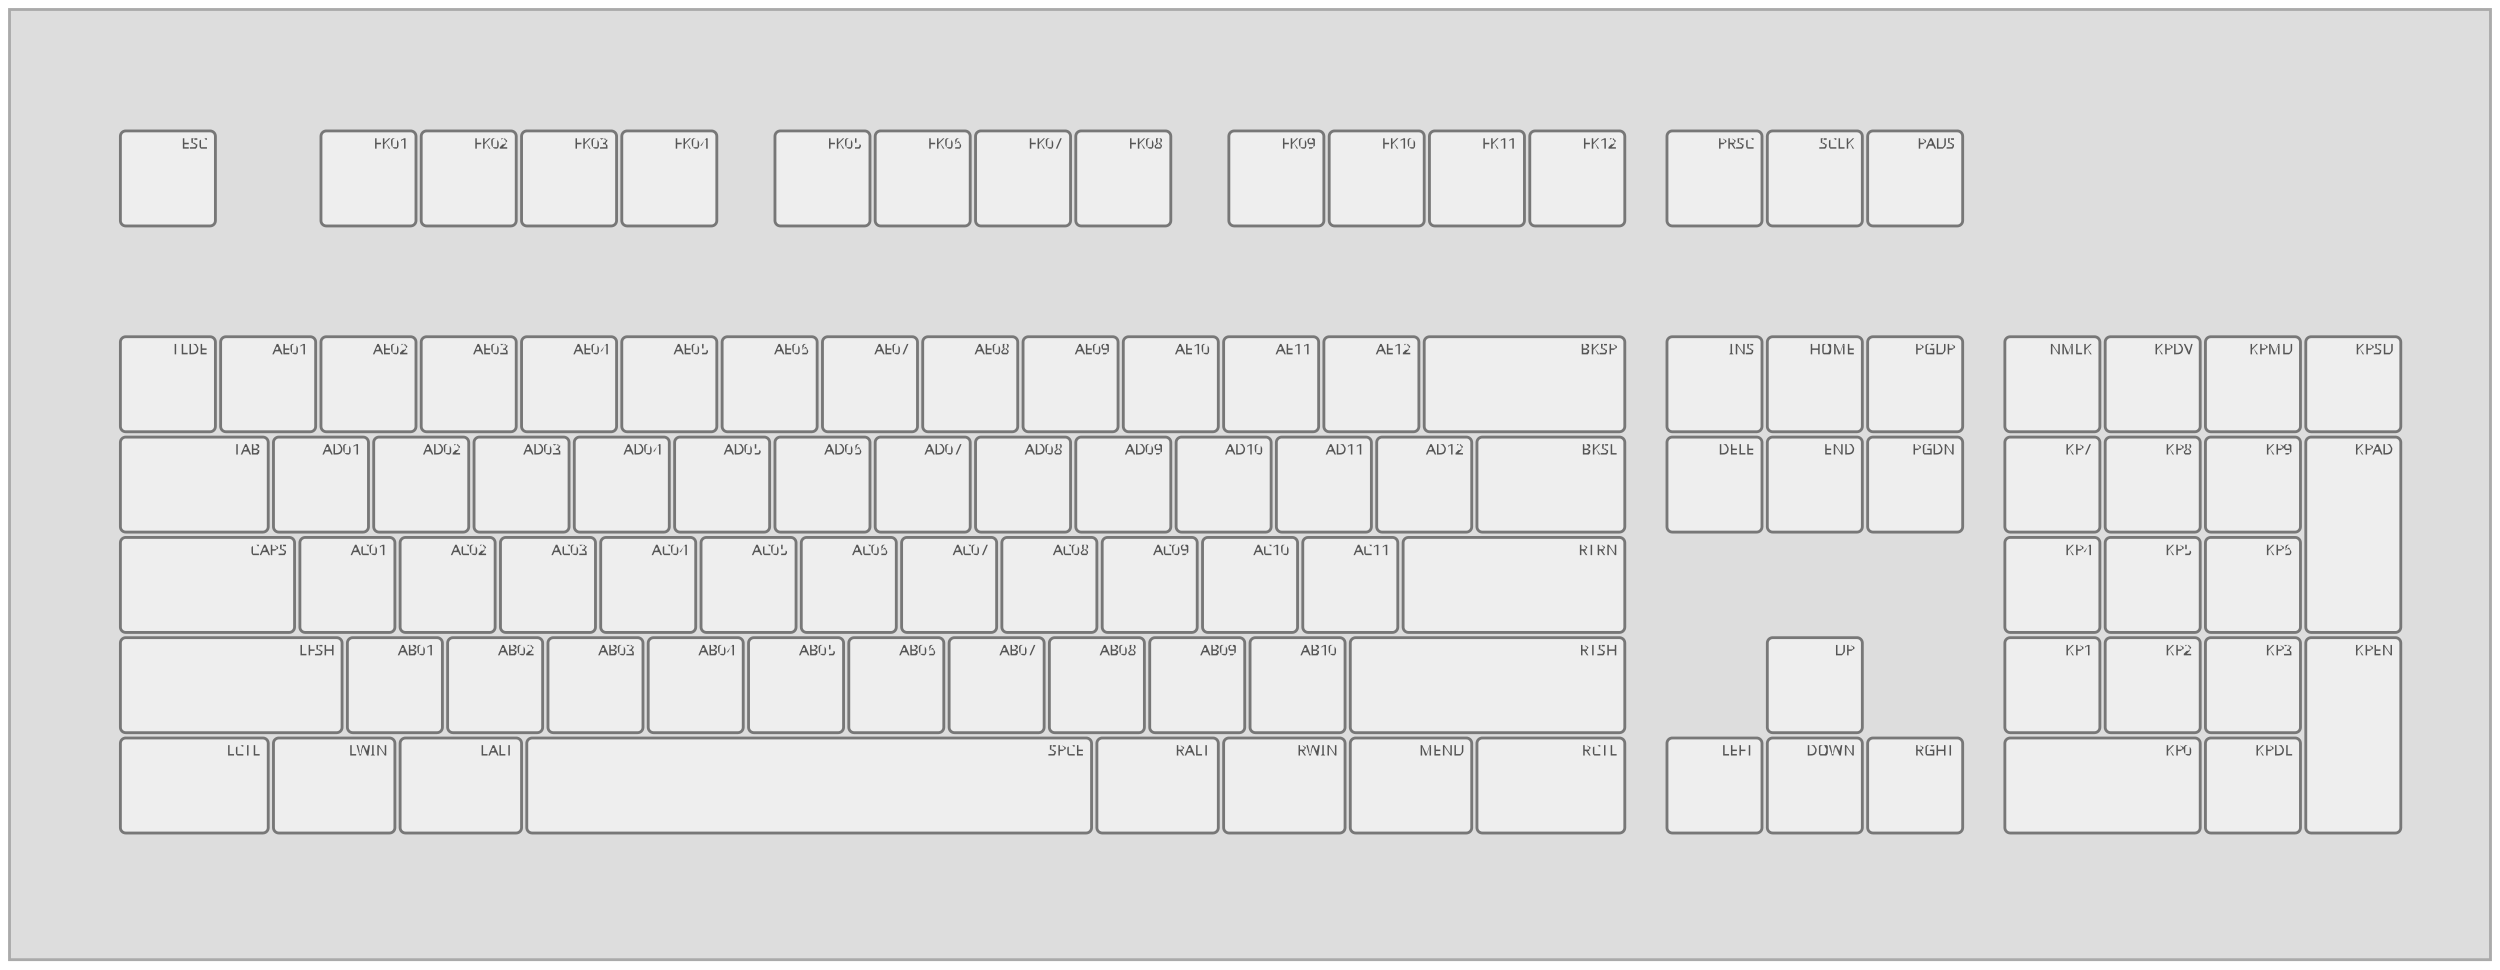
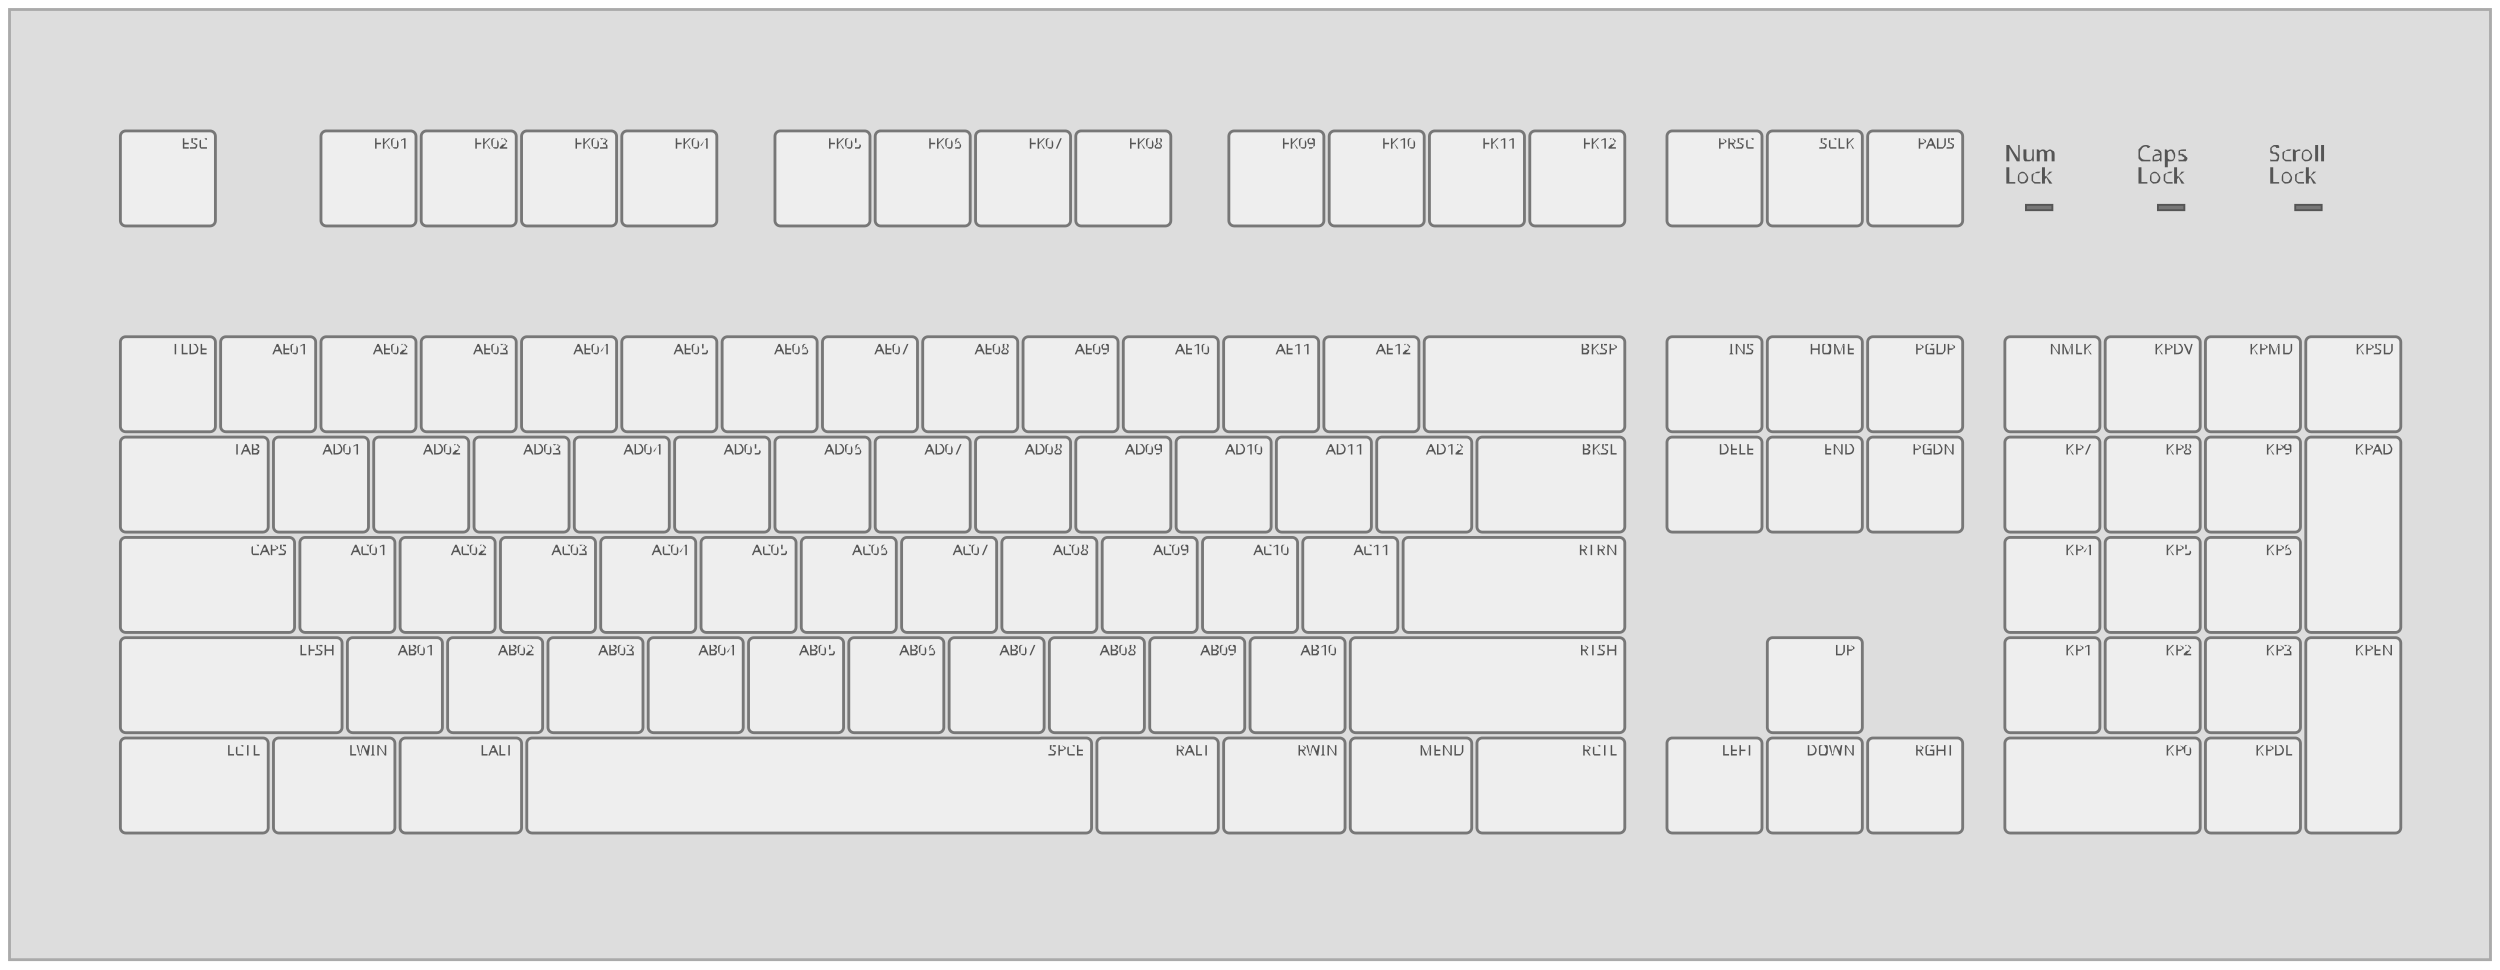
<svg xmlns="http://www.w3.org/2000/svg" width="1578.667" height="612" viewBox="-0.1 -0.1 26.311 10.2">
-   <style>.keyboard-frame { fill: var(--doodad-fill, #ddd); stroke: #aaa; stroke-width: 0.03; }.key { fill: var(--key-fill, #eee); stroke: #777; stroke-width: 0.03; }.key-id { fill: var(--key-id-fill, #555); font: 0.16px sans-serif; pointer-events: none; }</style>
+   <style>.keyboard-frame { fill: var(--doodad-fill, #ddd); stroke: #aaa; stroke-width: 0.03; }.key { fill: var(--key-fill, #eee); stroke: #777; stroke-width: 0.03; }.key-id { fill: var(--key-id-fill, #555); font: 0.16px sans-serif; pointer-events: none; }.indicator { fill: var(--indicator-off-fill, #777); stroke: #555; stroke-width: 0.02; }.label { fill: var(--label-fill, #555); font-family: sans-serif; pointer-events: none; }</style>
  <g id="keyboard-geometry">
    <g id="keyboard-decorations">
      <rect class="keyboard-frame" x="0" y="0" width="26.111" height="10" />
+       <rect class="indicator" id="indicator-Num-Lock" x="21.222" y="2.056" width="0.278" height="0.056" style="--indicator-off-fill: #1e4d2b" />
+       <rect class="indicator" id="indicator-Caps-Lock" x="22.611" y="2.056" width="0.278" height="0.056" style="--indicator-off-fill: #1e4d2b" />
+       <rect class="indicator" id="indicator-Scroll-Lock" x="24.056" y="2.056" width="0.278" height="0.056" style="--indicator-off-fill: #1e4d2b" />
+       <text class="label" id="label-NumLockLabel" x="21" y="1.506" text-anchor="start" dominant-baseline="central" font-size="0.233" style="--label-fill: #333">
+         <tspan x="21" dy="0">Num</tspan>
+         <tspan x="21" dy="0.233">Lock</tspan>
+       </text>
+       <text class="label" id="label-CapsLockLabel" x="22.389" y="1.506" text-anchor="start" dominant-baseline="central" font-size="0.233" style="--label-fill: #333">
+         <tspan x="22.389" dy="0">Caps</tspan>
+         <tspan x="22.389" dy="0.233">Lock</tspan>
+       </text>
+       <text class="label" id="label-ScrollLockLabel" x="23.778" y="1.506" text-anchor="start" dominant-baseline="central" font-size="0.233" style="--label-fill: #333">
+         <tspan x="23.778" dy="0">Scroll</tspan>
+         <tspan x="23.778" dy="0.233">Lock</tspan>
+       </text>
    </g>
    <g id="keys">
      <g id="key-ESC" data-key-id="ESC" data-kbd-keycode="1">
        <rect class="key" x="1.167" y="1.278" width="1" height="1" rx="0.056" ry="0.056" style="--key-fill: #555" />
      </g>
      <g id="key-FK01" data-key-id="FK01" data-kbd-keycode="59">
        <rect class="key" x="3.278" y="1.278" width="1" height="1" rx="0.056" ry="0.056" />
      </g>
      <g id="key-FK02" data-key-id="FK02" data-kbd-keycode="60">
        <rect class="key" x="4.333" y="1.278" width="1" height="1" rx="0.056" ry="0.056" />
      </g>
      <g id="key-FK03" data-key-id="FK03" data-kbd-keycode="61">
        <rect class="key" x="5.389" y="1.278" width="1" height="1" rx="0.056" ry="0.056" />
      </g>
      <g id="key-FK04" data-key-id="FK04" data-kbd-keycode="62">
        <rect class="key" x="6.444" y="1.278" width="1" height="1" rx="0.056" ry="0.056" />
      </g>
      <g id="key-FK05" data-key-id="FK05" data-kbd-keycode="63">
        <rect class="key" x="8.056" y="1.278" width="1" height="1" rx="0.056" ry="0.056" />
      </g>
      <g id="key-FK06" data-key-id="FK06" data-kbd-keycode="64">
        <rect class="key" x="9.111" y="1.278" width="1" height="1" rx="0.056" ry="0.056" />
      </g>
      <g id="key-FK07" data-key-id="FK07" data-kbd-keycode="65">
        <rect class="key" x="10.167" y="1.278" width="1" height="1" rx="0.056" ry="0.056" />
      </g>
      <g id="key-FK08" data-key-id="FK08" data-kbd-keycode="66">
        <rect class="key" x="11.222" y="1.278" width="1" height="1" rx="0.056" ry="0.056" />
      </g>
      <g id="key-FK09" data-key-id="FK09" data-kbd-keycode="67">
        <rect class="key" x="12.833" y="1.278" width="1" height="1" rx="0.056" ry="0.056" />
      </g>
      <g id="key-FK10" data-key-id="FK10" data-kbd-keycode="68">
        <rect class="key" x="13.889" y="1.278" width="1" height="1" rx="0.056" ry="0.056" />
      </g>
      <g id="key-FK11" data-key-id="FK11" data-kbd-keycode="87">
        <rect class="key" x="14.944" y="1.278" width="1" height="1" rx="0.056" ry="0.056" />
      </g>
      <g id="key-FK12" data-key-id="FK12" data-kbd-keycode="88">
        <rect class="key" x="16" y="1.278" width="1" height="1" rx="0.056" ry="0.056" />
      </g>
      <g id="key-PRSC" data-key-id="PRSC" data-kbd-keycode="99">
        <rect class="key" x="17.444" y="1.278" width="1" height="1" rx="0.056" ry="0.056" />
      </g>
      <g id="key-SCLK" data-key-id="SCLK" data-kbd-keycode="70">
        <rect class="key" x="18.5" y="1.278" width="1" height="1" rx="0.056" ry="0.056" />
      </g>
      <g id="key-PAUS" data-key-id="PAUS" data-kbd-keycode="119">
        <rect class="key" x="19.556" y="1.278" width="1" height="1" rx="0.056" ry="0.056" />
      </g>
      <g id="key-TLDE" data-key-id="TLDE" data-kbd-keycode="41">
        <rect class="key" x="1.167" y="3.444" width="1" height="1" rx="0.056" ry="0.056" />
      </g>
      <g id="key-AE01" data-key-id="AE01" data-kbd-keycode="2">
        <rect class="key" x="2.222" y="3.444" width="1" height="1" rx="0.056" ry="0.056" />
      </g>
      <g id="key-AE02" data-key-id="AE02" data-kbd-keycode="3">
        <rect class="key" x="3.278" y="3.444" width="1" height="1" rx="0.056" ry="0.056" />
      </g>
      <g id="key-AE03" data-key-id="AE03" data-kbd-keycode="4">
        <rect class="key" x="4.333" y="3.444" width="1" height="1" rx="0.056" ry="0.056" />
      </g>
      <g id="key-AE04" data-key-id="AE04" data-kbd-keycode="5">
        <rect class="key" x="5.389" y="3.444" width="1" height="1" rx="0.056" ry="0.056" />
      </g>
      <g id="key-AE05" data-key-id="AE05" data-kbd-keycode="6">
        <rect class="key" x="6.444" y="3.444" width="1" height="1" rx="0.056" ry="0.056" />
      </g>
      <g id="key-AE06" data-key-id="AE06" data-kbd-keycode="7">
        <rect class="key" x="7.5" y="3.444" width="1" height="1" rx="0.056" ry="0.056" />
      </g>
      <g id="key-AE07" data-key-id="AE07" data-kbd-keycode="8">
        <rect class="key" x="8.556" y="3.444" width="1" height="1" rx="0.056" ry="0.056" />
      </g>
      <g id="key-AE08" data-key-id="AE08" data-kbd-keycode="9">
        <rect class="key" x="9.611" y="3.444" width="1" height="1" rx="0.056" ry="0.056" />
      </g>
      <g id="key-AE09" data-key-id="AE09" data-kbd-keycode="10">
        <rect class="key" x="10.667" y="3.444" width="1" height="1" rx="0.056" ry="0.056" />
      </g>
      <g id="key-AE10" data-key-id="AE10" data-kbd-keycode="11">
        <rect class="key" x="11.722" y="3.444" width="1" height="1" rx="0.056" ry="0.056" />
      </g>
      <g id="key-AE11" data-key-id="AE11" data-kbd-keycode="12">
        <rect class="key" x="12.778" y="3.444" width="1" height="1" rx="0.056" ry="0.056" />
      </g>
      <g id="key-AE12" data-key-id="AE12" data-kbd-keycode="13">
        <rect class="key" x="13.833" y="3.444" width="1" height="1" rx="0.056" ry="0.056" />
      </g>
      <g id="key-BKSP" data-key-id="BKSP" data-kbd-keycode="14">
        <rect class="key" x="14.889" y="3.444" width="2.111" height="1" rx="0.056" ry="0.056" style="--key-fill: #555" />
      </g>
      <g id="key-TAB" data-key-id="TAB" data-kbd-keycode="15">
        <rect class="key" x="1.167" y="4.5" width="1.556" height="1" rx="0.056" ry="0.056" style="--key-fill: #555" />
      </g>
      <g id="key-AD01" data-key-id="AD01" data-kbd-keycode="16">
        <rect class="key" x="2.778" y="4.5" width="1" height="1" rx="0.056" ry="0.056" />
      </g>
      <g id="key-AD02" data-key-id="AD02" data-kbd-keycode="17">
        <rect class="key" x="3.833" y="4.5" width="1" height="1" rx="0.056" ry="0.056" />
      </g>
      <g id="key-AD03" data-key-id="AD03" data-kbd-keycode="18">
        <rect class="key" x="4.889" y="4.5" width="1" height="1" rx="0.056" ry="0.056" />
      </g>
      <g id="key-AD04" data-key-id="AD04" data-kbd-keycode="19">
        <rect class="key" x="5.944" y="4.5" width="1" height="1" rx="0.056" ry="0.056" />
      </g>
      <g id="key-AD05" data-key-id="AD05" data-kbd-keycode="20">
        <rect class="key" x="7" y="4.5" width="1" height="1" rx="0.056" ry="0.056" />
      </g>
      <g id="key-AD06" data-key-id="AD06" data-kbd-keycode="21">
        <rect class="key" x="8.056" y="4.5" width="1" height="1" rx="0.056" ry="0.056" />
      </g>
      <g id="key-AD07" data-key-id="AD07" data-kbd-keycode="22">
        <rect class="key" x="9.111" y="4.5" width="1" height="1" rx="0.056" ry="0.056" />
      </g>
      <g id="key-AD08" data-key-id="AD08" data-kbd-keycode="23">
        <rect class="key" x="10.167" y="4.5" width="1" height="1" rx="0.056" ry="0.056" />
      </g>
      <g id="key-AD09" data-key-id="AD09" data-kbd-keycode="24">
        <rect class="key" x="11.222" y="4.5" width="1" height="1" rx="0.056" ry="0.056" />
      </g>
      <g id="key-AD10" data-key-id="AD10" data-kbd-keycode="25">
        <rect class="key" x="12.278" y="4.5" width="1" height="1" rx="0.056" ry="0.056" />
      </g>
      <g id="key-AD11" data-key-id="AD11" data-kbd-keycode="26">
        <rect class="key" x="13.333" y="4.5" width="1" height="1" rx="0.056" ry="0.056" />
      </g>
      <g id="key-AD12" data-key-id="AD12" data-kbd-keycode="27">
        <rect class="key" x="14.389" y="4.5" width="1" height="1" rx="0.056" ry="0.056" />
      </g>
      <g id="key-BKSL" data-key-id="BKSL" data-kbd-keycode="43">
        <rect class="key" x="15.444" y="4.5" width="1.556" height="1" rx="0.056" ry="0.056" />
      </g>
      <g id="key-CAPS" data-key-id="CAPS" data-kbd-keycode="58">
        <rect class="key" x="1.167" y="5.556" width="1.833" height="1" rx="0.056" ry="0.056" style="--key-fill: #555" />
      </g>
      <g id="key-AC01" data-key-id="AC01" data-kbd-keycode="30">
        <rect class="key" x="3.056" y="5.556" width="1" height="1" rx="0.056" ry="0.056" />
      </g>
      <g id="key-AC02" data-key-id="AC02" data-kbd-keycode="31">
        <rect class="key" x="4.111" y="5.556" width="1" height="1" rx="0.056" ry="0.056" />
      </g>
      <g id="key-AC03" data-key-id="AC03" data-kbd-keycode="32">
        <rect class="key" x="5.167" y="5.556" width="1" height="1" rx="0.056" ry="0.056" />
      </g>
      <g id="key-AC04" data-key-id="AC04" data-kbd-keycode="33">
        <rect class="key" x="6.222" y="5.556" width="1" height="1" rx="0.056" ry="0.056" />
      </g>
      <g id="key-AC05" data-key-id="AC05" data-kbd-keycode="34">
        <rect class="key" x="7.278" y="5.556" width="1" height="1" rx="0.056" ry="0.056" />
      </g>
      <g id="key-AC06" data-key-id="AC06" data-kbd-keycode="35">
        <rect class="key" x="8.333" y="5.556" width="1" height="1" rx="0.056" ry="0.056" />
      </g>
      <g id="key-AC07" data-key-id="AC07" data-kbd-keycode="36">
        <rect class="key" x="9.389" y="5.556" width="1" height="1" rx="0.056" ry="0.056" />
      </g>
      <g id="key-AC08" data-key-id="AC08" data-kbd-keycode="37">
        <rect class="key" x="10.444" y="5.556" width="1" height="1" rx="0.056" ry="0.056" />
      </g>
      <g id="key-AC09" data-key-id="AC09" data-kbd-keycode="38">
        <rect class="key" x="11.5" y="5.556" width="1" height="1" rx="0.056" ry="0.056" />
      </g>
      <g id="key-AC10" data-key-id="AC10" data-kbd-keycode="39">
        <rect class="key" x="12.556" y="5.556" width="1" height="1" rx="0.056" ry="0.056" />
      </g>
      <g id="key-AC11" data-key-id="AC11" data-kbd-keycode="40">
        <rect class="key" x="13.611" y="5.556" width="1" height="1" rx="0.056" ry="0.056" />
      </g>
      <g id="key-RTRN" data-key-id="RTRN" data-kbd-keycode="28">
        <rect class="key" x="14.667" y="5.556" width="2.333" height="1" rx="0.056" ry="0.056" style="--key-fill: #555" />
      </g>
      <g id="key-LFSH" data-key-id="LFSH" data-kbd-keycode="42">
        <rect class="key" x="1.167" y="6.611" width="2.333" height="1" rx="0.056" ry="0.056" style="--key-fill: #555" />
      </g>
      <g id="key-AB01" data-key-id="AB01" data-kbd-keycode="44">
        <rect class="key" x="3.556" y="6.611" width="1" height="1" rx="0.056" ry="0.056" />
      </g>
      <g id="key-AB02" data-key-id="AB02" data-kbd-keycode="45">
        <rect class="key" x="4.611" y="6.611" width="1" height="1" rx="0.056" ry="0.056" />
      </g>
      <g id="key-AB03" data-key-id="AB03" data-kbd-keycode="46">
        <rect class="key" x="5.667" y="6.611" width="1" height="1" rx="0.056" ry="0.056" />
      </g>
      <g id="key-AB04" data-key-id="AB04" data-kbd-keycode="47">
        <rect class="key" x="6.722" y="6.611" width="1" height="1" rx="0.056" ry="0.056" />
      </g>
      <g id="key-AB05" data-key-id="AB05" data-kbd-keycode="48">
        <rect class="key" x="7.778" y="6.611" width="1" height="1" rx="0.056" ry="0.056" />
      </g>
      <g id="key-AB06" data-key-id="AB06" data-kbd-keycode="49">
        <rect class="key" x="8.833" y="6.611" width="1" height="1" rx="0.056" ry="0.056" />
      </g>
      <g id="key-AB07" data-key-id="AB07" data-kbd-keycode="50">
        <rect class="key" x="9.889" y="6.611" width="1" height="1" rx="0.056" ry="0.056" />
      </g>
      <g id="key-AB08" data-key-id="AB08" data-kbd-keycode="51">
        <rect class="key" x="10.944" y="6.611" width="1" height="1" rx="0.056" ry="0.056" />
      </g>
      <g id="key-AB09" data-key-id="AB09" data-kbd-keycode="52">
        <rect class="key" x="12" y="6.611" width="1" height="1" rx="0.056" ry="0.056" />
      </g>
      <g id="key-AB10" data-key-id="AB10" data-kbd-keycode="53">
        <rect class="key" x="13.056" y="6.611" width="1" height="1" rx="0.056" ry="0.056" />
      </g>
      <g id="key-RTSH" data-key-id="RTSH" data-kbd-keycode="54">
        <rect class="key" x="14.111" y="6.611" width="2.889" height="1" rx="0.056" ry="0.056" style="--key-fill: #555" />
      </g>
      <g id="key-LCTL" data-key-id="LCTL" data-kbd-keycode="29">
        <rect class="key" x="1.167" y="7.667" width="1.556" height="1" rx="0.056" ry="0.056" style="--key-fill: #555" />
      </g>
      <g id="key-LWIN" data-key-id="LWIN" data-kbd-keycode="125">
        <rect class="key" x="2.778" y="7.667" width="1.278" height="1" rx="0.056" ry="0.056" style="--key-fill: #555" />
      </g>
      <g id="key-LALT" data-key-id="LALT" data-kbd-keycode="56">
        <rect class="key" x="4.111" y="7.667" width="1.278" height="1" rx="0.056" ry="0.056" style="--key-fill: #555" />
      </g>
      <g id="key-SPCE" data-key-id="SPCE" data-kbd-keycode="57">
        <rect class="key" x="5.444" y="7.667" width="5.944" height="1" rx="0.056" ry="0.056" style="--key-fill: #f6f6f6" />
      </g>
      <g id="key-RALT" data-key-id="RALT" data-kbd-keycode="100">
        <rect class="key" x="11.444" y="7.667" width="1.278" height="1" rx="0.056" ry="0.056" style="--key-fill: #555" />
      </g>
      <g id="key-RWIN" data-key-id="RWIN" data-kbd-keycode="126">
        <rect class="key" x="12.778" y="7.667" width="1.278" height="1" rx="0.056" ry="0.056" style="--key-fill: #555" />
      </g>
      <g id="key-MENU" data-key-id="MENU" data-kbd-keycode="127">
        <rect class="key" x="14.111" y="7.667" width="1.278" height="1" rx="0.056" ry="0.056" style="--key-fill: #555" />
      </g>
      <g id="key-RCTL" data-key-id="RCTL" data-kbd-keycode="97">
        <rect class="key" x="15.444" y="7.667" width="1.556" height="1" rx="0.056" ry="0.056" style="--key-fill: #555" />
      </g>
      <g id="key-INS" data-key-id="INS" data-kbd-keycode="110">
        <rect class="key" x="17.444" y="3.444" width="1" height="1" rx="0.056" ry="0.056" style="--key-fill: #555" />
      </g>
      <g id="key-HOME" data-key-id="HOME" data-kbd-keycode="102">
        <rect class="key" x="18.5" y="3.444" width="1" height="1" rx="0.056" ry="0.056" style="--key-fill: #555" />
      </g>
      <g id="key-PGUP" data-key-id="PGUP" data-kbd-keycode="104">
        <rect class="key" x="19.556" y="3.444" width="1" height="1" rx="0.056" ry="0.056" style="--key-fill: #555" />
      </g>
      <g id="key-DELE" data-key-id="DELE" data-kbd-keycode="111">
        <rect class="key" x="17.444" y="4.5" width="1" height="1" rx="0.056" ry="0.056" style="--key-fill: #555" />
      </g>
      <g id="key-END" data-key-id="END" data-kbd-keycode="107">
        <rect class="key" x="18.5" y="4.5" width="1" height="1" rx="0.056" ry="0.056" style="--key-fill: #555" />
      </g>
      <g id="key-PGDN" data-key-id="PGDN" data-kbd-keycode="109">
        <rect class="key" x="19.556" y="4.5" width="1" height="1" rx="0.056" ry="0.056" style="--key-fill: #555" />
      </g>
      <g id="key-UP" data-key-id="UP" data-kbd-keycode="103">
        <rect class="key" x="18.5" y="6.611" width="1" height="1" rx="0.056" ry="0.056" style="--key-fill: #555" />
      </g>
      <g id="key-LEFT" data-key-id="LEFT" data-kbd-keycode="105">
        <rect class="key" x="17.444" y="7.667" width="1" height="1" rx="0.056" ry="0.056" style="--key-fill: #555" />
      </g>
      <g id="key-DOWN" data-key-id="DOWN" data-kbd-keycode="108">
        <rect class="key" x="18.5" y="7.667" width="1" height="1" rx="0.056" ry="0.056" style="--key-fill: #555" />
      </g>
      <g id="key-RGHT" data-key-id="RGHT" data-kbd-keycode="106">
        <rect class="key" x="19.556" y="7.667" width="1" height="1" rx="0.056" ry="0.056" style="--key-fill: #555" />
      </g>
      <g id="key-NMLK" data-key-id="NMLK" data-kbd-keycode="69">
        <rect class="key" x="21" y="3.444" width="1" height="1" rx="0.056" ry="0.056" style="--key-fill: #555" />
      </g>
      <g id="key-KPDV" data-key-id="KPDV" data-kbd-keycode="98">
        <rect class="key" x="22.056" y="3.444" width="1" height="1" rx="0.056" ry="0.056" style="--key-fill: #555" />
      </g>
      <g id="key-KPMU" data-key-id="KPMU" data-kbd-keycode="55">
        <rect class="key" x="23.111" y="3.444" width="1" height="1" rx="0.056" ry="0.056" style="--key-fill: #555" />
      </g>
      <g id="key-KPSU" data-key-id="KPSU" data-kbd-keycode="74">
        <rect class="key" x="24.167" y="3.444" width="1" height="1" rx="0.056" ry="0.056" style="--key-fill: #555" />
      </g>
      <g id="key-KP7" data-key-id="KP7" data-kbd-keycode="71">
        <rect class="key" x="21" y="4.5" width="1" height="1" rx="0.056" ry="0.056" />
      </g>
      <g id="key-KP8" data-key-id="KP8" data-kbd-keycode="72">
        <rect class="key" x="22.056" y="4.5" width="1" height="1" rx="0.056" ry="0.056" />
      </g>
      <g id="key-KP9" data-key-id="KP9" data-kbd-keycode="73">
        <rect class="key" x="23.111" y="4.5" width="1" height="1" rx="0.056" ry="0.056" />
      </g>
      <g id="key-KPAD" data-key-id="KPAD" data-kbd-keycode="78">
        <rect class="key" x="24.167" y="4.5" width="1" height="2.056" rx="0.056" ry="0.056" style="--key-fill: #555" />
      </g>
      <g id="key-KP4" data-key-id="KP4" data-kbd-keycode="75">
        <rect class="key" x="21" y="5.556" width="1" height="1" rx="0.056" ry="0.056" />
      </g>
      <g id="key-KP5" data-key-id="KP5" data-kbd-keycode="76">
        <rect class="key" x="22.056" y="5.556" width="1" height="1" rx="0.056" ry="0.056" />
      </g>
      <g id="key-KP6" data-key-id="KP6" data-kbd-keycode="77">
        <rect class="key" x="23.111" y="5.556" width="1" height="1" rx="0.056" ry="0.056" />
      </g>
      <g id="key-KP1" data-key-id="KP1" data-kbd-keycode="79">
        <rect class="key" x="21" y="6.611" width="1" height="1" rx="0.056" ry="0.056" />
      </g>
      <g id="key-KP2" data-key-id="KP2" data-kbd-keycode="80">
        <rect class="key" x="22.056" y="6.611" width="1" height="1" rx="0.056" ry="0.056" />
      </g>
      <g id="key-KP3" data-key-id="KP3" data-kbd-keycode="81">
        <rect class="key" x="23.111" y="6.611" width="1" height="1" rx="0.056" ry="0.056" />
      </g>
      <g id="key-KPEN" data-key-id="KPEN" data-kbd-keycode="96">
        <rect class="key" x="24.167" y="6.611" width="1" height="2.056" rx="0.056" ry="0.056" style="--key-fill: #555" />
      </g>
      <g id="key-KP0" data-key-id="KP0" data-kbd-keycode="82">
        <rect class="key" x="21" y="7.667" width="2.056" height="1" rx="0.056" ry="0.056" />
      </g>
      <g id="key-KPDL" data-key-id="KPDL" data-kbd-keycode="83">
        <rect class="key" x="23.111" y="7.667" width="1" height="1" rx="0.056" ry="0.056" />
      </g>
    </g>
  </g>
  <g id="factory-legends">
    <text class="key-id" x="2.087" y="1.338" text-anchor="end" dominant-baseline="hanging" style="--key-id-fill: #eee">ESC</text>
    <text class="key-id" x="4.198" y="1.338" text-anchor="end" dominant-baseline="hanging">FK01</text>
    <text class="key-id" x="5.253" y="1.338" text-anchor="end" dominant-baseline="hanging">FK02</text>
    <text class="key-id" x="6.309" y="1.338" text-anchor="end" dominant-baseline="hanging">FK03</text>
    <text class="key-id" x="7.364" y="1.338" text-anchor="end" dominant-baseline="hanging">FK04</text>
    <text class="key-id" x="8.976" y="1.338" text-anchor="end" dominant-baseline="hanging">FK05</text>
    <text class="key-id" x="10.031" y="1.338" text-anchor="end" dominant-baseline="hanging">FK06</text>
    <text class="key-id" x="11.087" y="1.338" text-anchor="end" dominant-baseline="hanging">FK07</text>
    <text class="key-id" x="12.142" y="1.338" text-anchor="end" dominant-baseline="hanging">FK08</text>
    <text class="key-id" x="13.753" y="1.338" text-anchor="end" dominant-baseline="hanging">FK09</text>
    <text class="key-id" x="14.809" y="1.338" text-anchor="end" dominant-baseline="hanging">FK10</text>
    <text class="key-id" x="15.864" y="1.338" text-anchor="end" dominant-baseline="hanging">FK11</text>
    <text class="key-id" x="16.92" y="1.338" text-anchor="end" dominant-baseline="hanging">FK12</text>
    <text class="key-id" x="18.364" y="1.338" text-anchor="end" dominant-baseline="hanging">PRSC</text>
    <text class="key-id" x="19.42" y="1.338" text-anchor="end" dominant-baseline="hanging">SCLK</text>
    <text class="key-id" x="20.476" y="1.338" text-anchor="end" dominant-baseline="hanging">PAUS</text>
    <text class="key-id" x="2.087" y="3.504" text-anchor="end" dominant-baseline="hanging">TLDE</text>
    <text class="key-id" x="3.142" y="3.504" text-anchor="end" dominant-baseline="hanging">AE01</text>
    <text class="key-id" x="4.198" y="3.504" text-anchor="end" dominant-baseline="hanging">AE02</text>
    <text class="key-id" x="5.253" y="3.504" text-anchor="end" dominant-baseline="hanging">AE03</text>
    <text class="key-id" x="6.309" y="3.504" text-anchor="end" dominant-baseline="hanging">AE04</text>
    <text class="key-id" x="7.364" y="3.504" text-anchor="end" dominant-baseline="hanging">AE05</text>
    <text class="key-id" x="8.42" y="3.504" text-anchor="end" dominant-baseline="hanging">AE06</text>
    <text class="key-id" x="9.476" y="3.504" text-anchor="end" dominant-baseline="hanging">AE07</text>
    <text class="key-id" x="10.531" y="3.504" text-anchor="end" dominant-baseline="hanging">AE08</text>
    <text class="key-id" x="11.587" y="3.504" text-anchor="end" dominant-baseline="hanging">AE09</text>
    <text class="key-id" x="12.642" y="3.504" text-anchor="end" dominant-baseline="hanging">AE10</text>
    <text class="key-id" x="13.698" y="3.504" text-anchor="end" dominant-baseline="hanging">AE11</text>
    <text class="key-id" x="14.753" y="3.504" text-anchor="end" dominant-baseline="hanging">AE12</text>
    <text class="key-id" x="16.92" y="3.504" text-anchor="end" dominant-baseline="hanging" style="--key-id-fill: #eee">BKSP</text>
    <text class="key-id" x="2.642" y="4.56" text-anchor="end" dominant-baseline="hanging" style="--key-id-fill: #eee">TAB</text>
    <text class="key-id" x="3.698" y="4.56" text-anchor="end" dominant-baseline="hanging">AD01</text>
    <text class="key-id" x="4.753" y="4.56" text-anchor="end" dominant-baseline="hanging">AD02</text>
    <text class="key-id" x="5.809" y="4.56" text-anchor="end" dominant-baseline="hanging">AD03</text>
    <text class="key-id" x="6.864" y="4.56" text-anchor="end" dominant-baseline="hanging">AD04</text>
    <text class="key-id" x="7.92" y="4.56" text-anchor="end" dominant-baseline="hanging">AD05</text>
    <text class="key-id" x="8.976" y="4.56" text-anchor="end" dominant-baseline="hanging">AD06</text>
    <text class="key-id" x="10.031" y="4.56" text-anchor="end" dominant-baseline="hanging">AD07</text>
    <text class="key-id" x="11.087" y="4.56" text-anchor="end" dominant-baseline="hanging">AD08</text>
    <text class="key-id" x="12.142" y="4.56" text-anchor="end" dominant-baseline="hanging">AD09</text>
    <text class="key-id" x="13.198" y="4.56" text-anchor="end" dominant-baseline="hanging">AD10</text>
    <text class="key-id" x="14.253" y="4.56" text-anchor="end" dominant-baseline="hanging">AD11</text>
    <text class="key-id" x="15.309" y="4.56" text-anchor="end" dominant-baseline="hanging">AD12</text>
    <text class="key-id" x="16.92" y="4.56" text-anchor="end" dominant-baseline="hanging">BKSL</text>
    <text class="key-id" x="2.92" y="5.616" text-anchor="end" dominant-baseline="hanging" style="--key-id-fill: #eee">CAPS</text>
    <text class="key-id" x="3.976" y="5.616" text-anchor="end" dominant-baseline="hanging">AC01</text>
    <text class="key-id" x="5.031" y="5.616" text-anchor="end" dominant-baseline="hanging">AC02</text>
    <text class="key-id" x="6.087" y="5.616" text-anchor="end" dominant-baseline="hanging">AC03</text>
    <text class="key-id" x="7.142" y="5.616" text-anchor="end" dominant-baseline="hanging">AC04</text>
    <text class="key-id" x="8.198" y="5.616" text-anchor="end" dominant-baseline="hanging">AC05</text>
    <text class="key-id" x="9.253" y="5.616" text-anchor="end" dominant-baseline="hanging">AC06</text>
    <text class="key-id" x="10.309" y="5.616" text-anchor="end" dominant-baseline="hanging">AC07</text>
    <text class="key-id" x="11.364" y="5.616" text-anchor="end" dominant-baseline="hanging">AC08</text>
    <text class="key-id" x="12.42" y="5.616" text-anchor="end" dominant-baseline="hanging">AC09</text>
    <text class="key-id" x="13.476" y="5.616" text-anchor="end" dominant-baseline="hanging">AC10</text>
    <text class="key-id" x="14.531" y="5.616" text-anchor="end" dominant-baseline="hanging">AC11</text>
    <text class="key-id" x="16.92" y="5.616" text-anchor="end" dominant-baseline="hanging" style="--key-id-fill: #eee">RTRN</text>
    <text class="key-id" x="3.42" y="6.671" text-anchor="end" dominant-baseline="hanging" style="--key-id-fill: #eee">LFSH</text>
    <text class="key-id" x="4.476" y="6.671" text-anchor="end" dominant-baseline="hanging">AB01</text>
    <text class="key-id" x="5.531" y="6.671" text-anchor="end" dominant-baseline="hanging">AB02</text>
    <text class="key-id" x="6.587" y="6.671" text-anchor="end" dominant-baseline="hanging">AB03</text>
    <text class="key-id" x="7.642" y="6.671" text-anchor="end" dominant-baseline="hanging">AB04</text>
    <text class="key-id" x="8.698" y="6.671" text-anchor="end" dominant-baseline="hanging">AB05</text>
    <text class="key-id" x="9.753" y="6.671" text-anchor="end" dominant-baseline="hanging">AB06</text>
    <text class="key-id" x="10.809" y="6.671" text-anchor="end" dominant-baseline="hanging">AB07</text>
    <text class="key-id" x="11.864" y="6.671" text-anchor="end" dominant-baseline="hanging">AB08</text>
    <text class="key-id" x="12.92" y="6.671" text-anchor="end" dominant-baseline="hanging">AB09</text>
    <text class="key-id" x="13.976" y="6.671" text-anchor="end" dominant-baseline="hanging">AB10</text>
    <text class="key-id" x="16.92" y="6.671" text-anchor="end" dominant-baseline="hanging" style="--key-id-fill: #eee">RTSH</text>
    <text class="key-id" x="2.642" y="7.727" text-anchor="end" dominant-baseline="hanging" style="--key-id-fill: #eee">LCTL</text>
    <text class="key-id" x="3.976" y="7.727" text-anchor="end" dominant-baseline="hanging" style="--key-id-fill: #eee">LWIN</text>
    <text class="key-id" x="5.309" y="7.727" text-anchor="end" dominant-baseline="hanging" style="--key-id-fill: #eee">LALT</text>
    <text class="key-id" x="11.309" y="7.727" text-anchor="end" dominant-baseline="hanging" style="--key-id-fill: #555">SPCE</text>
    <text class="key-id" x="12.642" y="7.727" text-anchor="end" dominant-baseline="hanging" style="--key-id-fill: #eee">RALT</text>
    <text class="key-id" x="13.976" y="7.727" text-anchor="end" dominant-baseline="hanging" style="--key-id-fill: #eee">RWIN</text>
    <text class="key-id" x="15.309" y="7.727" text-anchor="end" dominant-baseline="hanging" style="--key-id-fill: #eee">MENU</text>
    <text class="key-id" x="16.92" y="7.727" text-anchor="end" dominant-baseline="hanging" style="--key-id-fill: #eee">RCTL</text>
    <text class="key-id" x="18.364" y="3.504" text-anchor="end" dominant-baseline="hanging" style="--key-id-fill: #eee">INS</text>
    <text class="key-id" x="19.42" y="3.504" text-anchor="end" dominant-baseline="hanging" style="--key-id-fill: #eee">HOME</text>
    <text class="key-id" x="20.476" y="3.504" text-anchor="end" dominant-baseline="hanging" style="--key-id-fill: #eee">PGUP</text>
    <text class="key-id" x="18.364" y="4.56" text-anchor="end" dominant-baseline="hanging" style="--key-id-fill: #eee">DELE</text>
    <text class="key-id" x="19.42" y="4.56" text-anchor="end" dominant-baseline="hanging" style="--key-id-fill: #eee">END</text>
    <text class="key-id" x="20.476" y="4.56" text-anchor="end" dominant-baseline="hanging" style="--key-id-fill: #eee">PGDN</text>
    <text class="key-id" x="19.42" y="6.671" text-anchor="end" dominant-baseline="hanging" style="--key-id-fill: #eee">UP</text>
    <text class="key-id" x="18.364" y="7.727" text-anchor="end" dominant-baseline="hanging" style="--key-id-fill: #eee">LEFT</text>
    <text class="key-id" x="19.42" y="7.727" text-anchor="end" dominant-baseline="hanging" style="--key-id-fill: #eee">DOWN</text>
    <text class="key-id" x="20.476" y="7.727" text-anchor="end" dominant-baseline="hanging" style="--key-id-fill: #eee">RGHT</text>
    <text class="key-id" x="21.92" y="3.504" text-anchor="end" dominant-baseline="hanging" style="--key-id-fill: #eee">NMLK</text>
    <text class="key-id" x="22.976" y="3.504" text-anchor="end" dominant-baseline="hanging" style="--key-id-fill: #eee">KPDV</text>
    <text class="key-id" x="24.031" y="3.504" text-anchor="end" dominant-baseline="hanging" style="--key-id-fill: #eee">KPMU</text>
    <text class="key-id" x="25.087" y="3.504" text-anchor="end" dominant-baseline="hanging" style="--key-id-fill: #eee">KPSU</text>
    <text class="key-id" x="21.92" y="4.56" text-anchor="end" dominant-baseline="hanging">KP7</text>
    <text class="key-id" x="22.976" y="4.56" text-anchor="end" dominant-baseline="hanging">KP8</text>
    <text class="key-id" x="24.031" y="4.56" text-anchor="end" dominant-baseline="hanging">KP9</text>
    <text class="key-id" x="25.087" y="4.56" text-anchor="end" dominant-baseline="hanging" style="--key-id-fill: #eee">KPAD</text>
    <text class="key-id" x="21.92" y="5.616" text-anchor="end" dominant-baseline="hanging">KP4</text>
    <text class="key-id" x="22.976" y="5.616" text-anchor="end" dominant-baseline="hanging">KP5</text>
    <text class="key-id" x="24.031" y="5.616" text-anchor="end" dominant-baseline="hanging">KP6</text>
    <text class="key-id" x="21.92" y="6.671" text-anchor="end" dominant-baseline="hanging">KP1</text>
    <text class="key-id" x="22.976" y="6.671" text-anchor="end" dominant-baseline="hanging">KP2</text>
    <text class="key-id" x="24.031" y="6.671" text-anchor="end" dominant-baseline="hanging">KP3</text>
    <text class="key-id" x="25.087" y="6.671" text-anchor="end" dominant-baseline="hanging" style="--key-id-fill: #eee">KPEN</text>
    <text class="key-id" x="22.976" y="7.727" text-anchor="end" dominant-baseline="hanging">KP0</text>
    <text class="key-id" x="24.031" y="7.727" text-anchor="end" dominant-baseline="hanging">KPDL</text>
  </g>
  <g id="overlay-legends" />
</svg>
